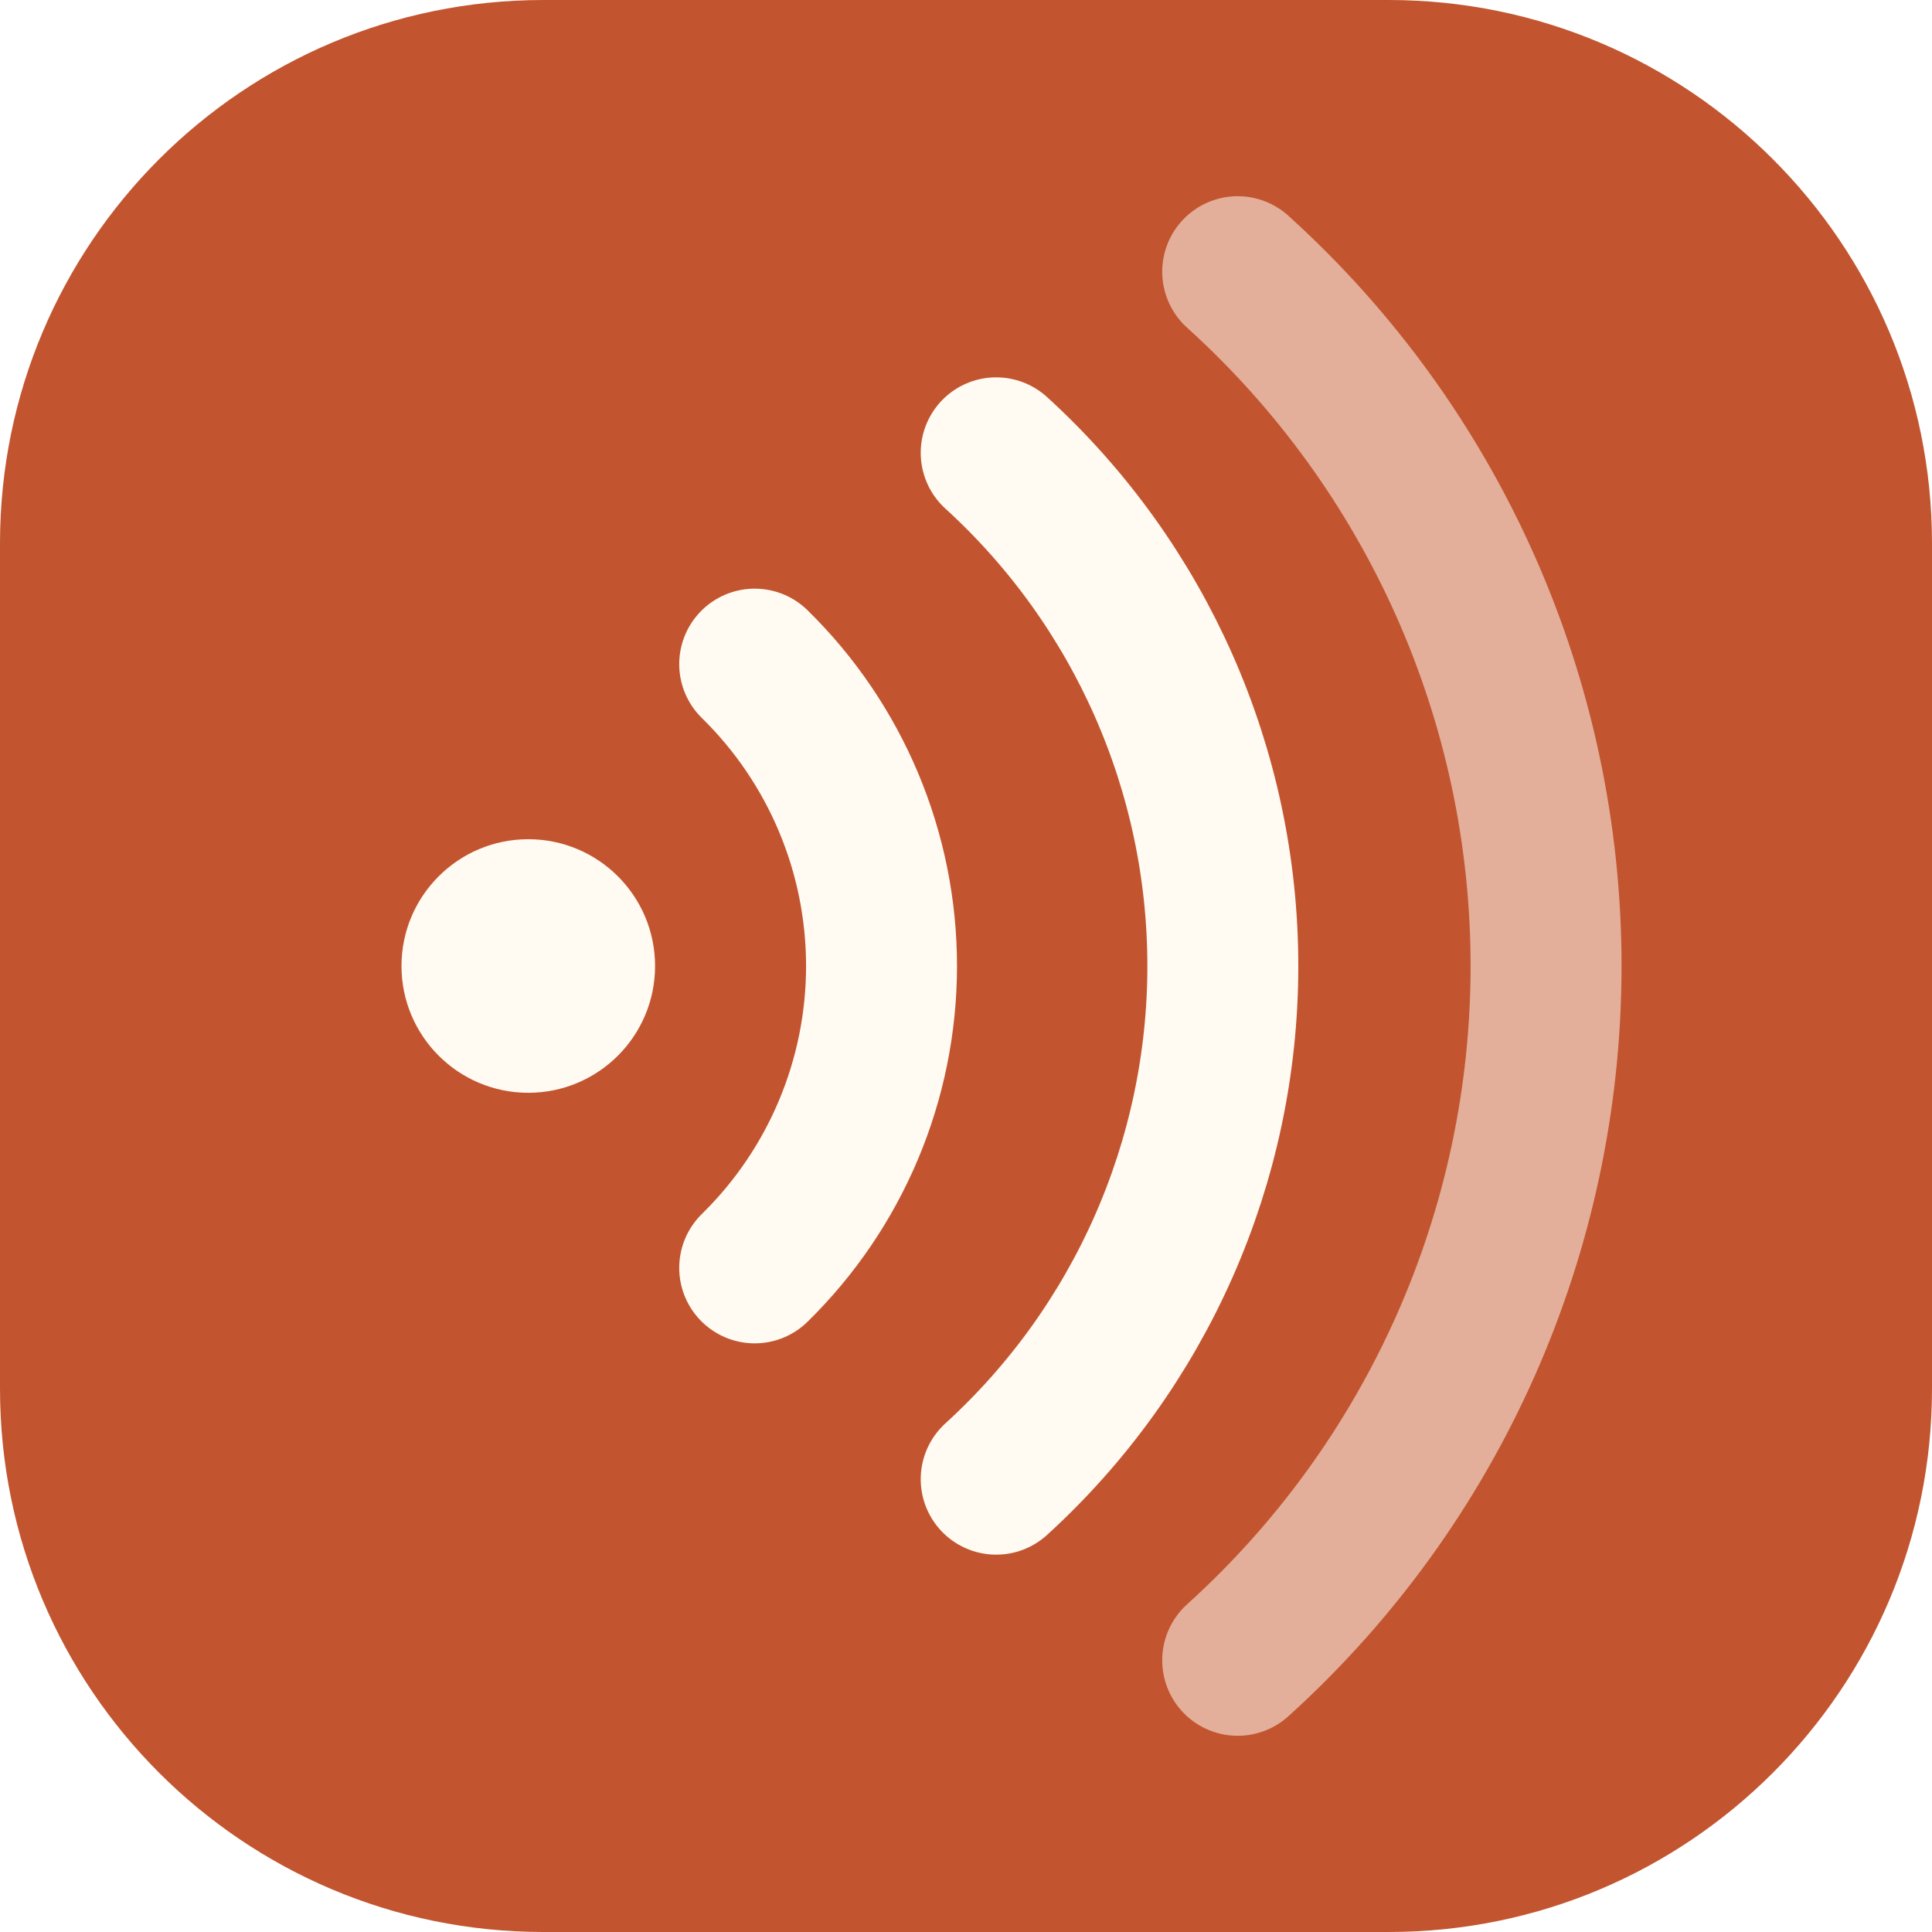
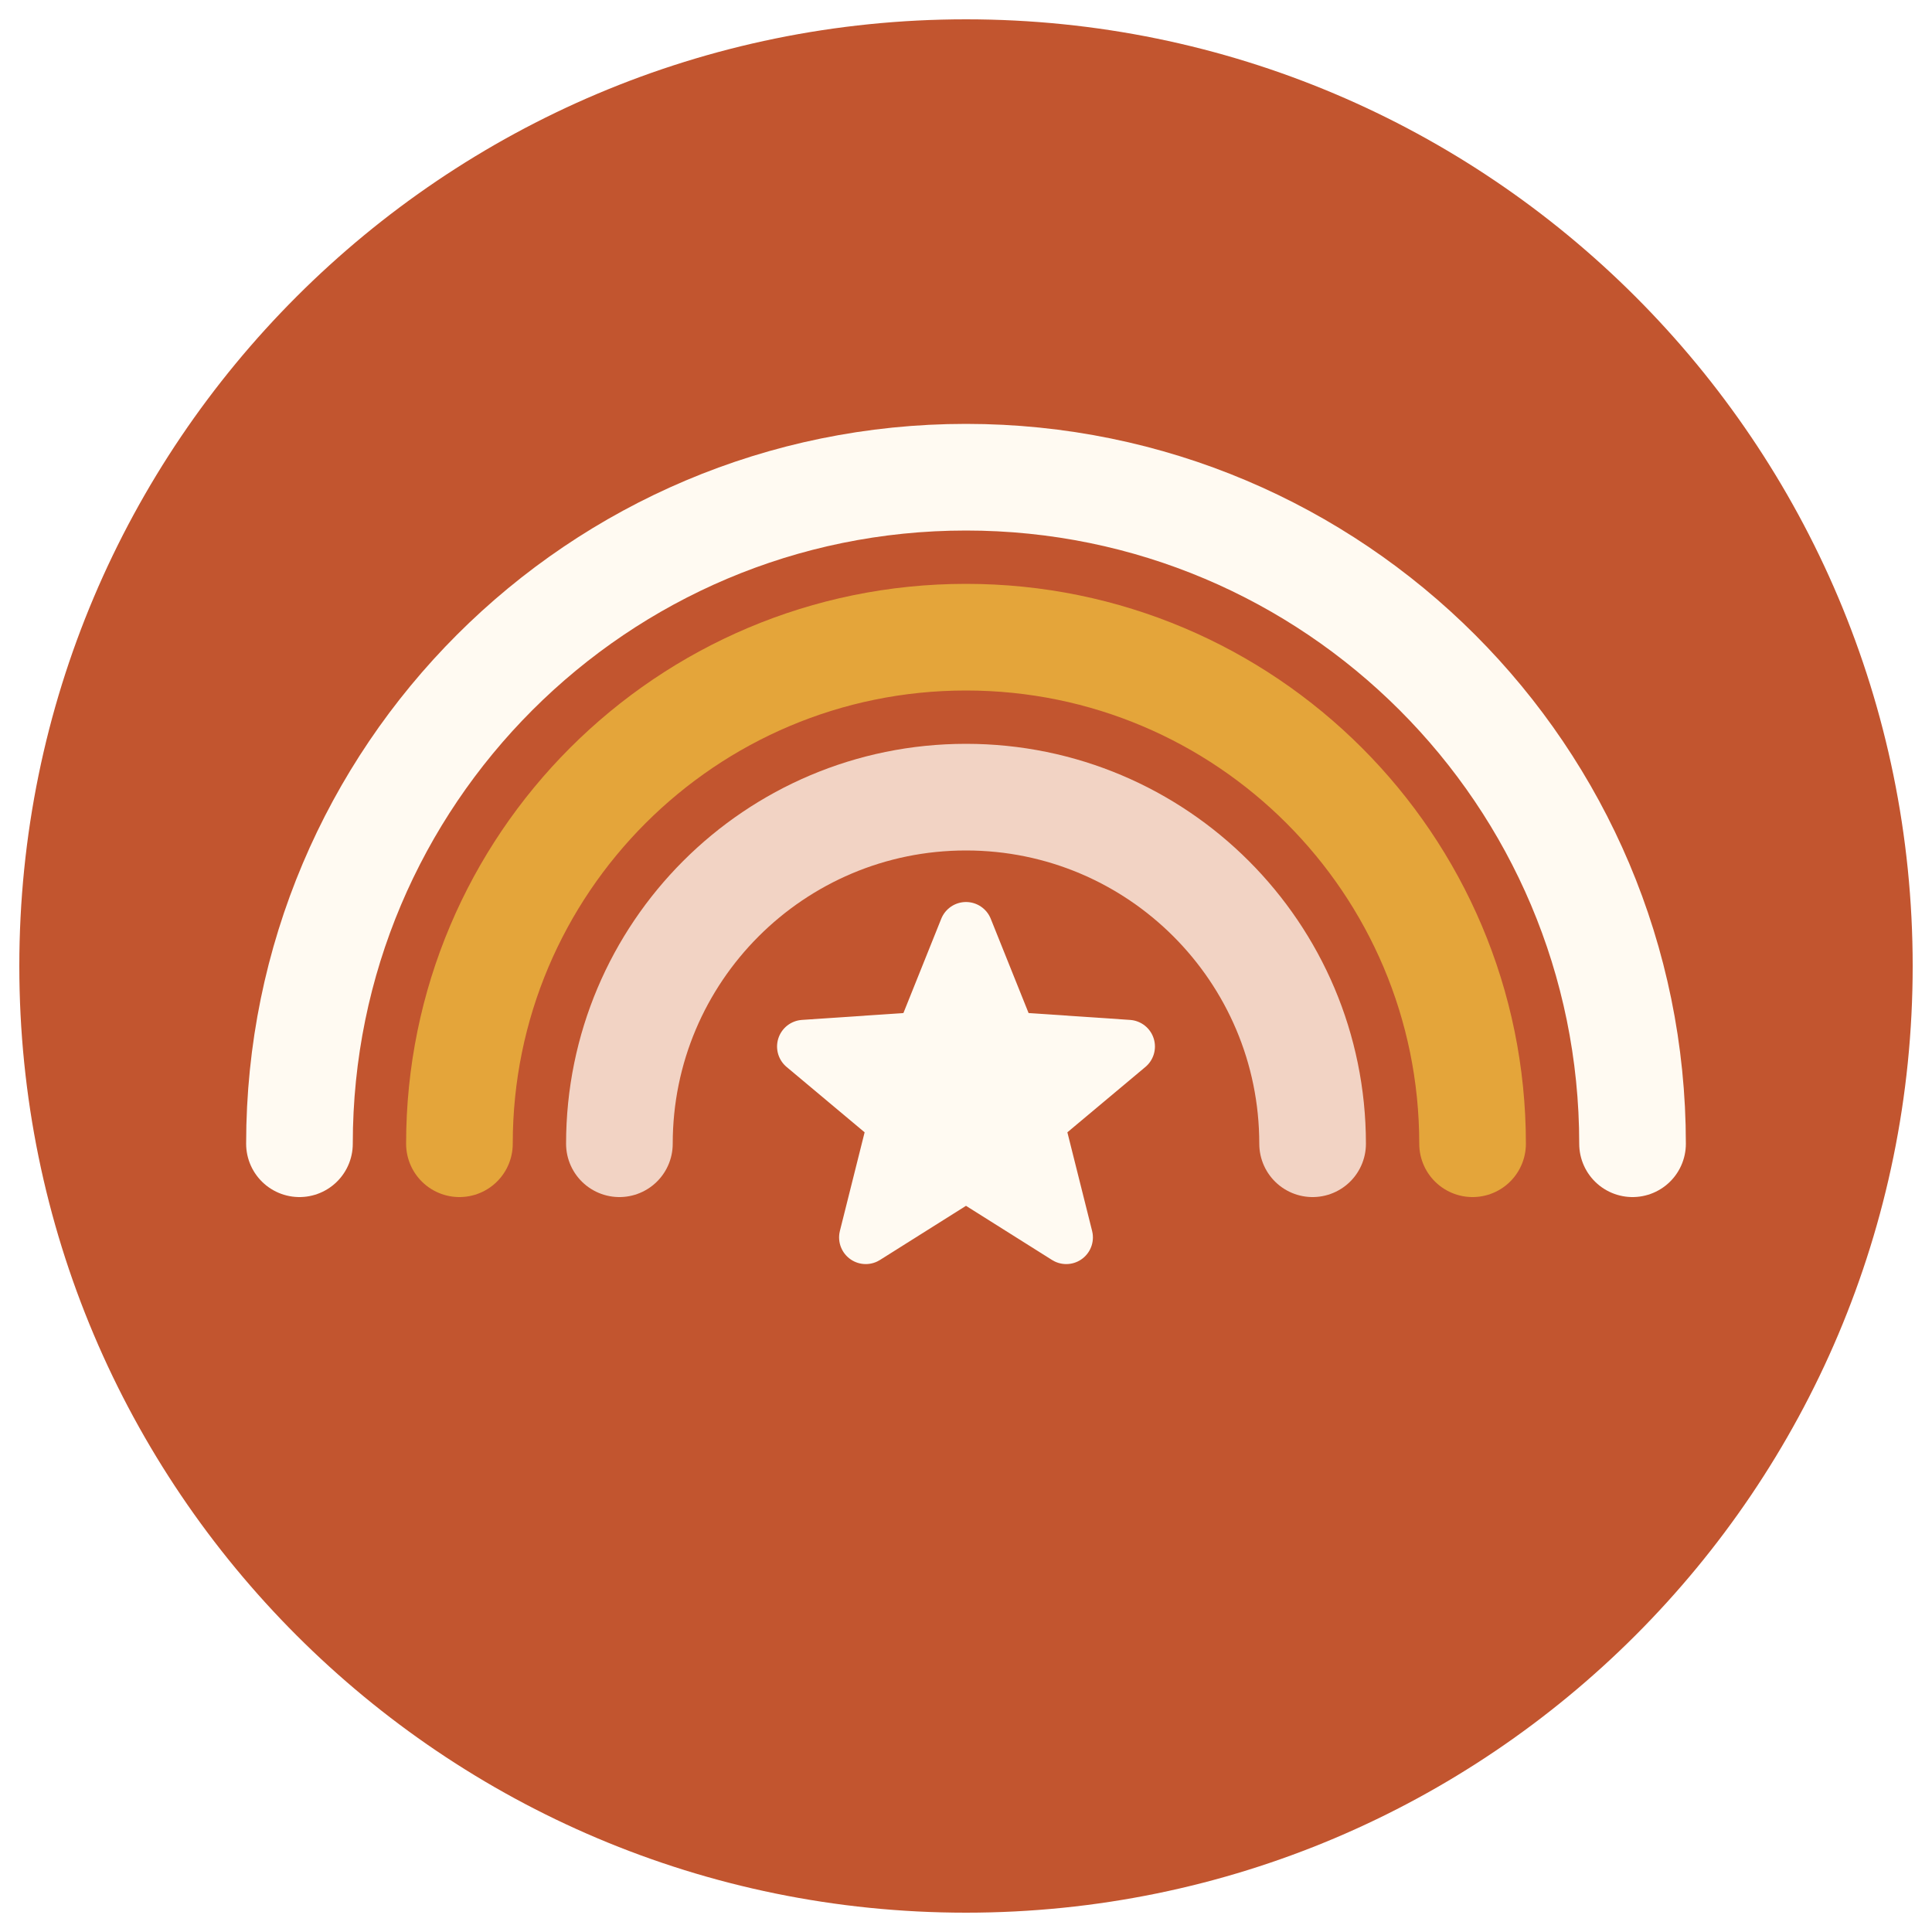
- <svg xmlns="http://www.w3.org/2000/svg" viewBox="0 0 64 64">
-   <rect width="64" height="64" rx="18" fill="#c2552f" />
-   <g fill="none" stroke="#fffaf2" stroke-width="5" stroke-linecap="round">
-     <path d="M25 22a14 14 0 0 1 0 20" />
-     <path d="M33 15a23 23 0 0 1 0 34" />
-     <path d="M41 9a31 31 0 0 1 0 46" opacity=".55" />
+ <svg xmlns="http://www.w3.org/2000/svg" viewBox="0 0 100 100" role="img" aria-label="Tapora Cards">
+   <circle cx="50" cy="50" r="49" fill="#c2552f" />
+   <g transform="translate(50 50) scale(.92) translate(-50 -54)">
+     <g fill="none" stroke-width="6" stroke-linecap="round">
+       <path d="M30.5 64A19.5 19.5 0 0 1 69.5 64" stroke="#f2d3c4" />
+       <path d="M21.5 64A28.5 28.5 0 0 1 78.5 64" stroke="#e4a53a" />
+       <path d="M12.5 64A37.5 37.5 0 0 1 87.5 64" stroke="#fffaf2" />
+     </g>
+     <polygon points="50,51.9 52.48,58.08 59.13,58.53 54.02,62.81 55.64,69.27 50,65.72 44.36,69.27 45.98,62.81 40.87,58.53 47.52,58.08" fill="#fffaf2" stroke="#fffaf2" stroke-width="3" stroke-linejoin="round" />
  </g>
-   <circle cx="17.5" cy="32" r="4.2" fill="#fffaf2" />
</svg>
